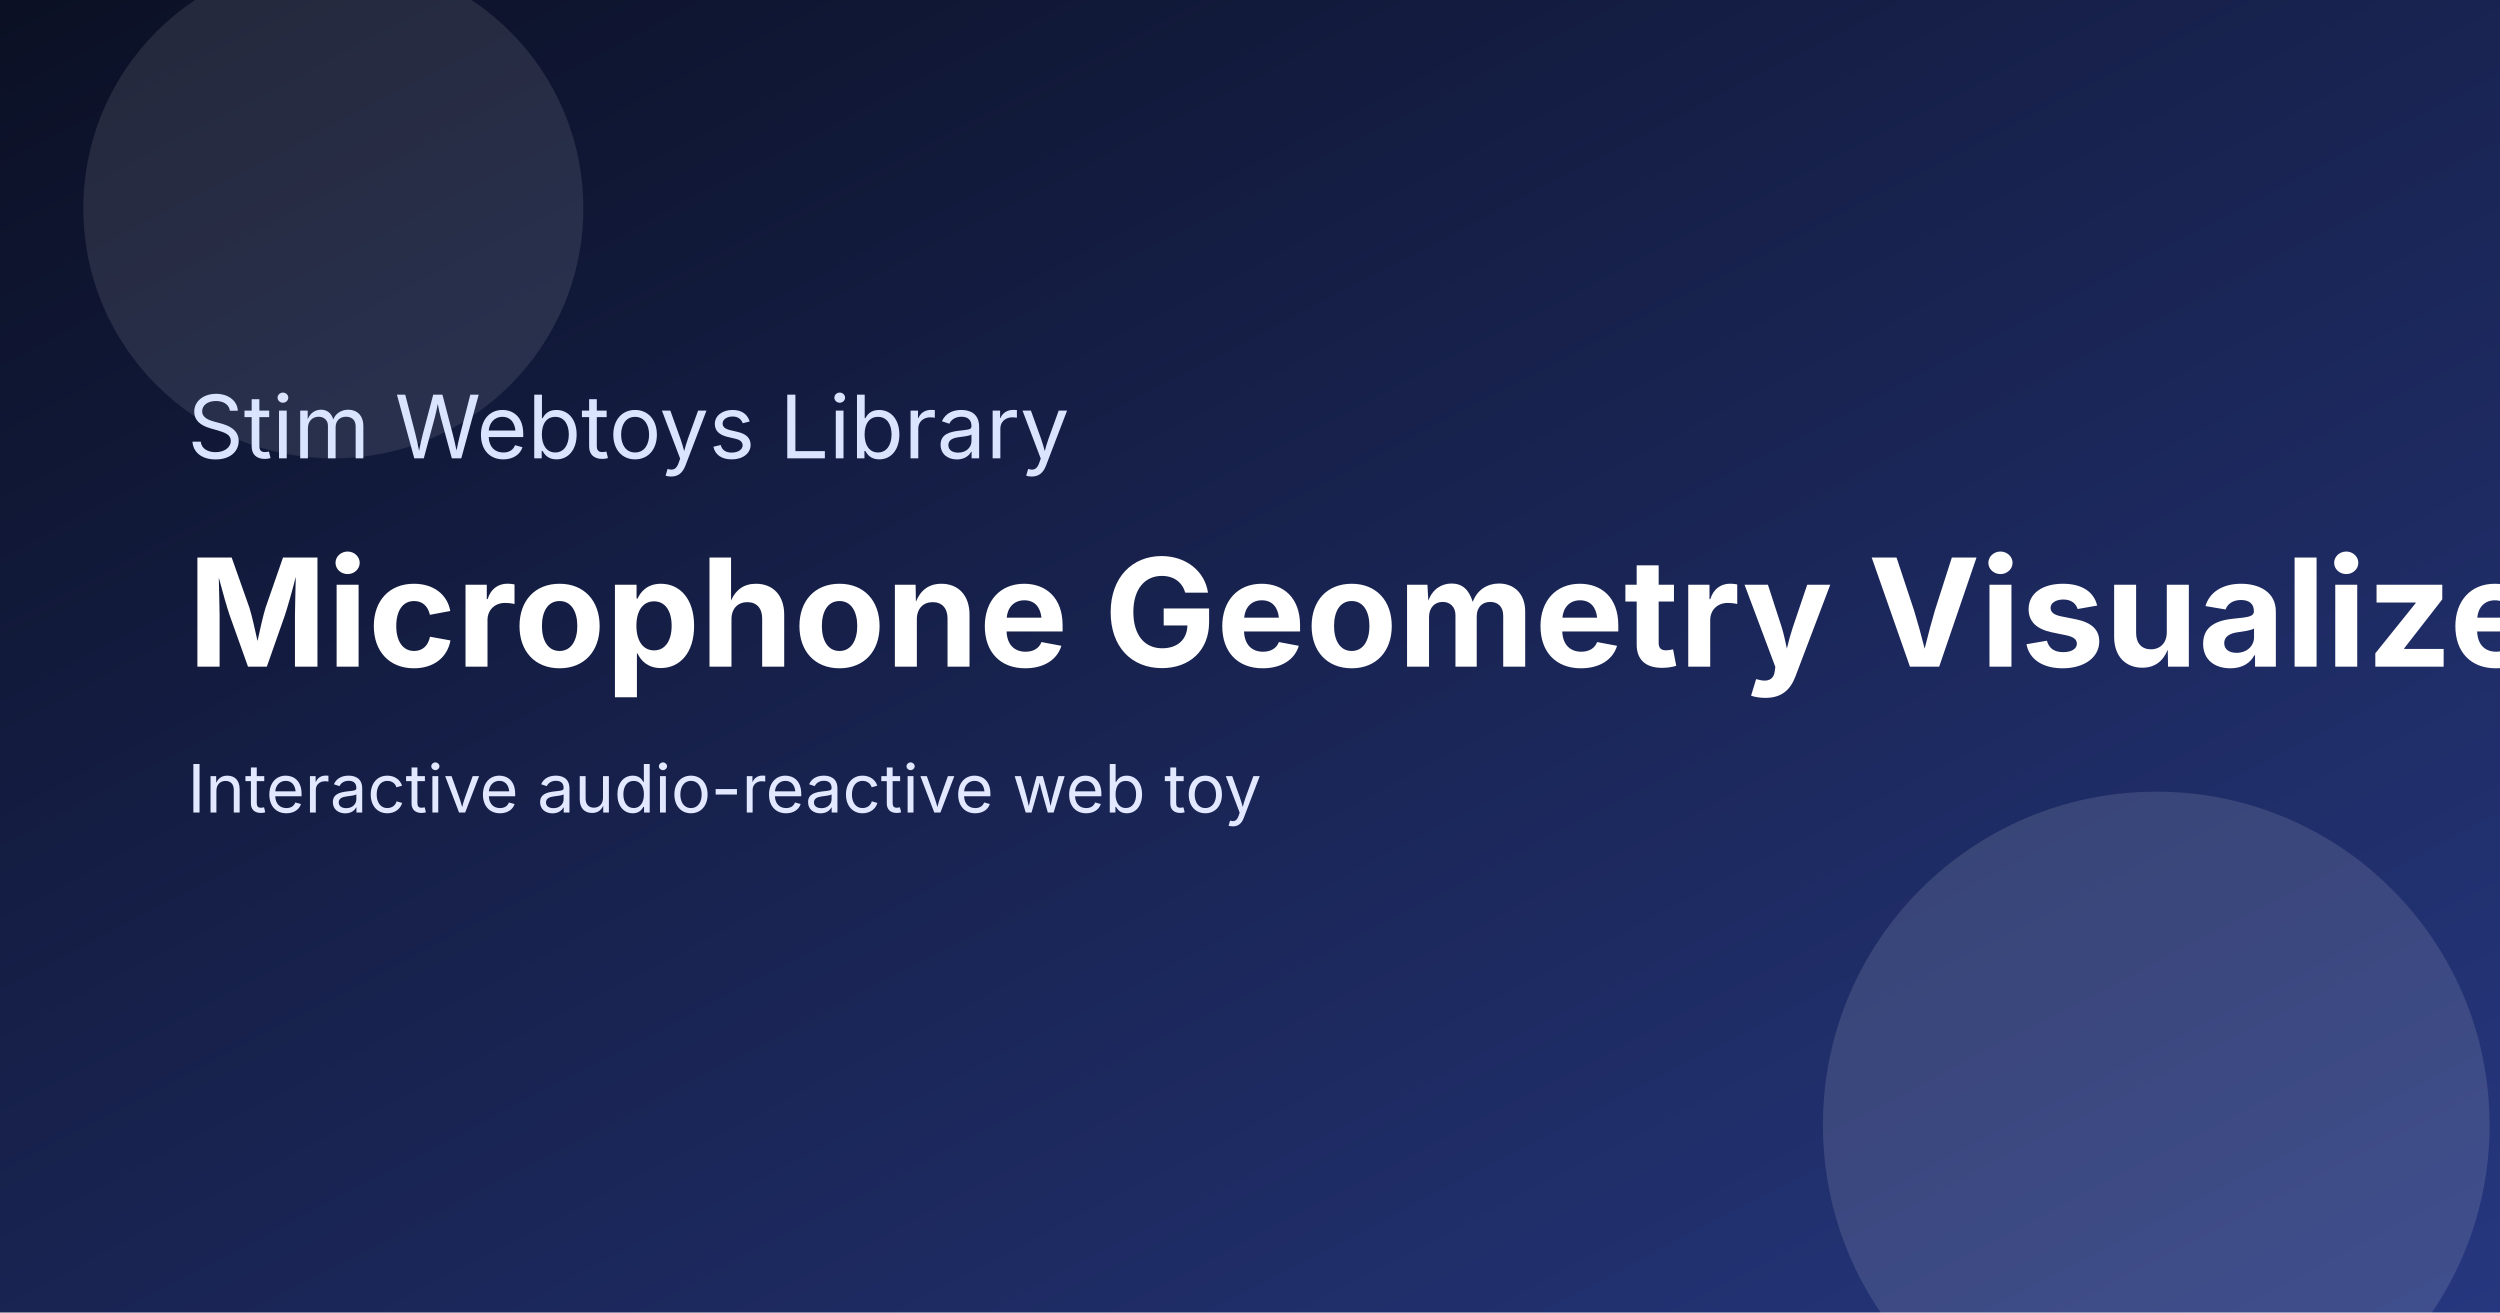
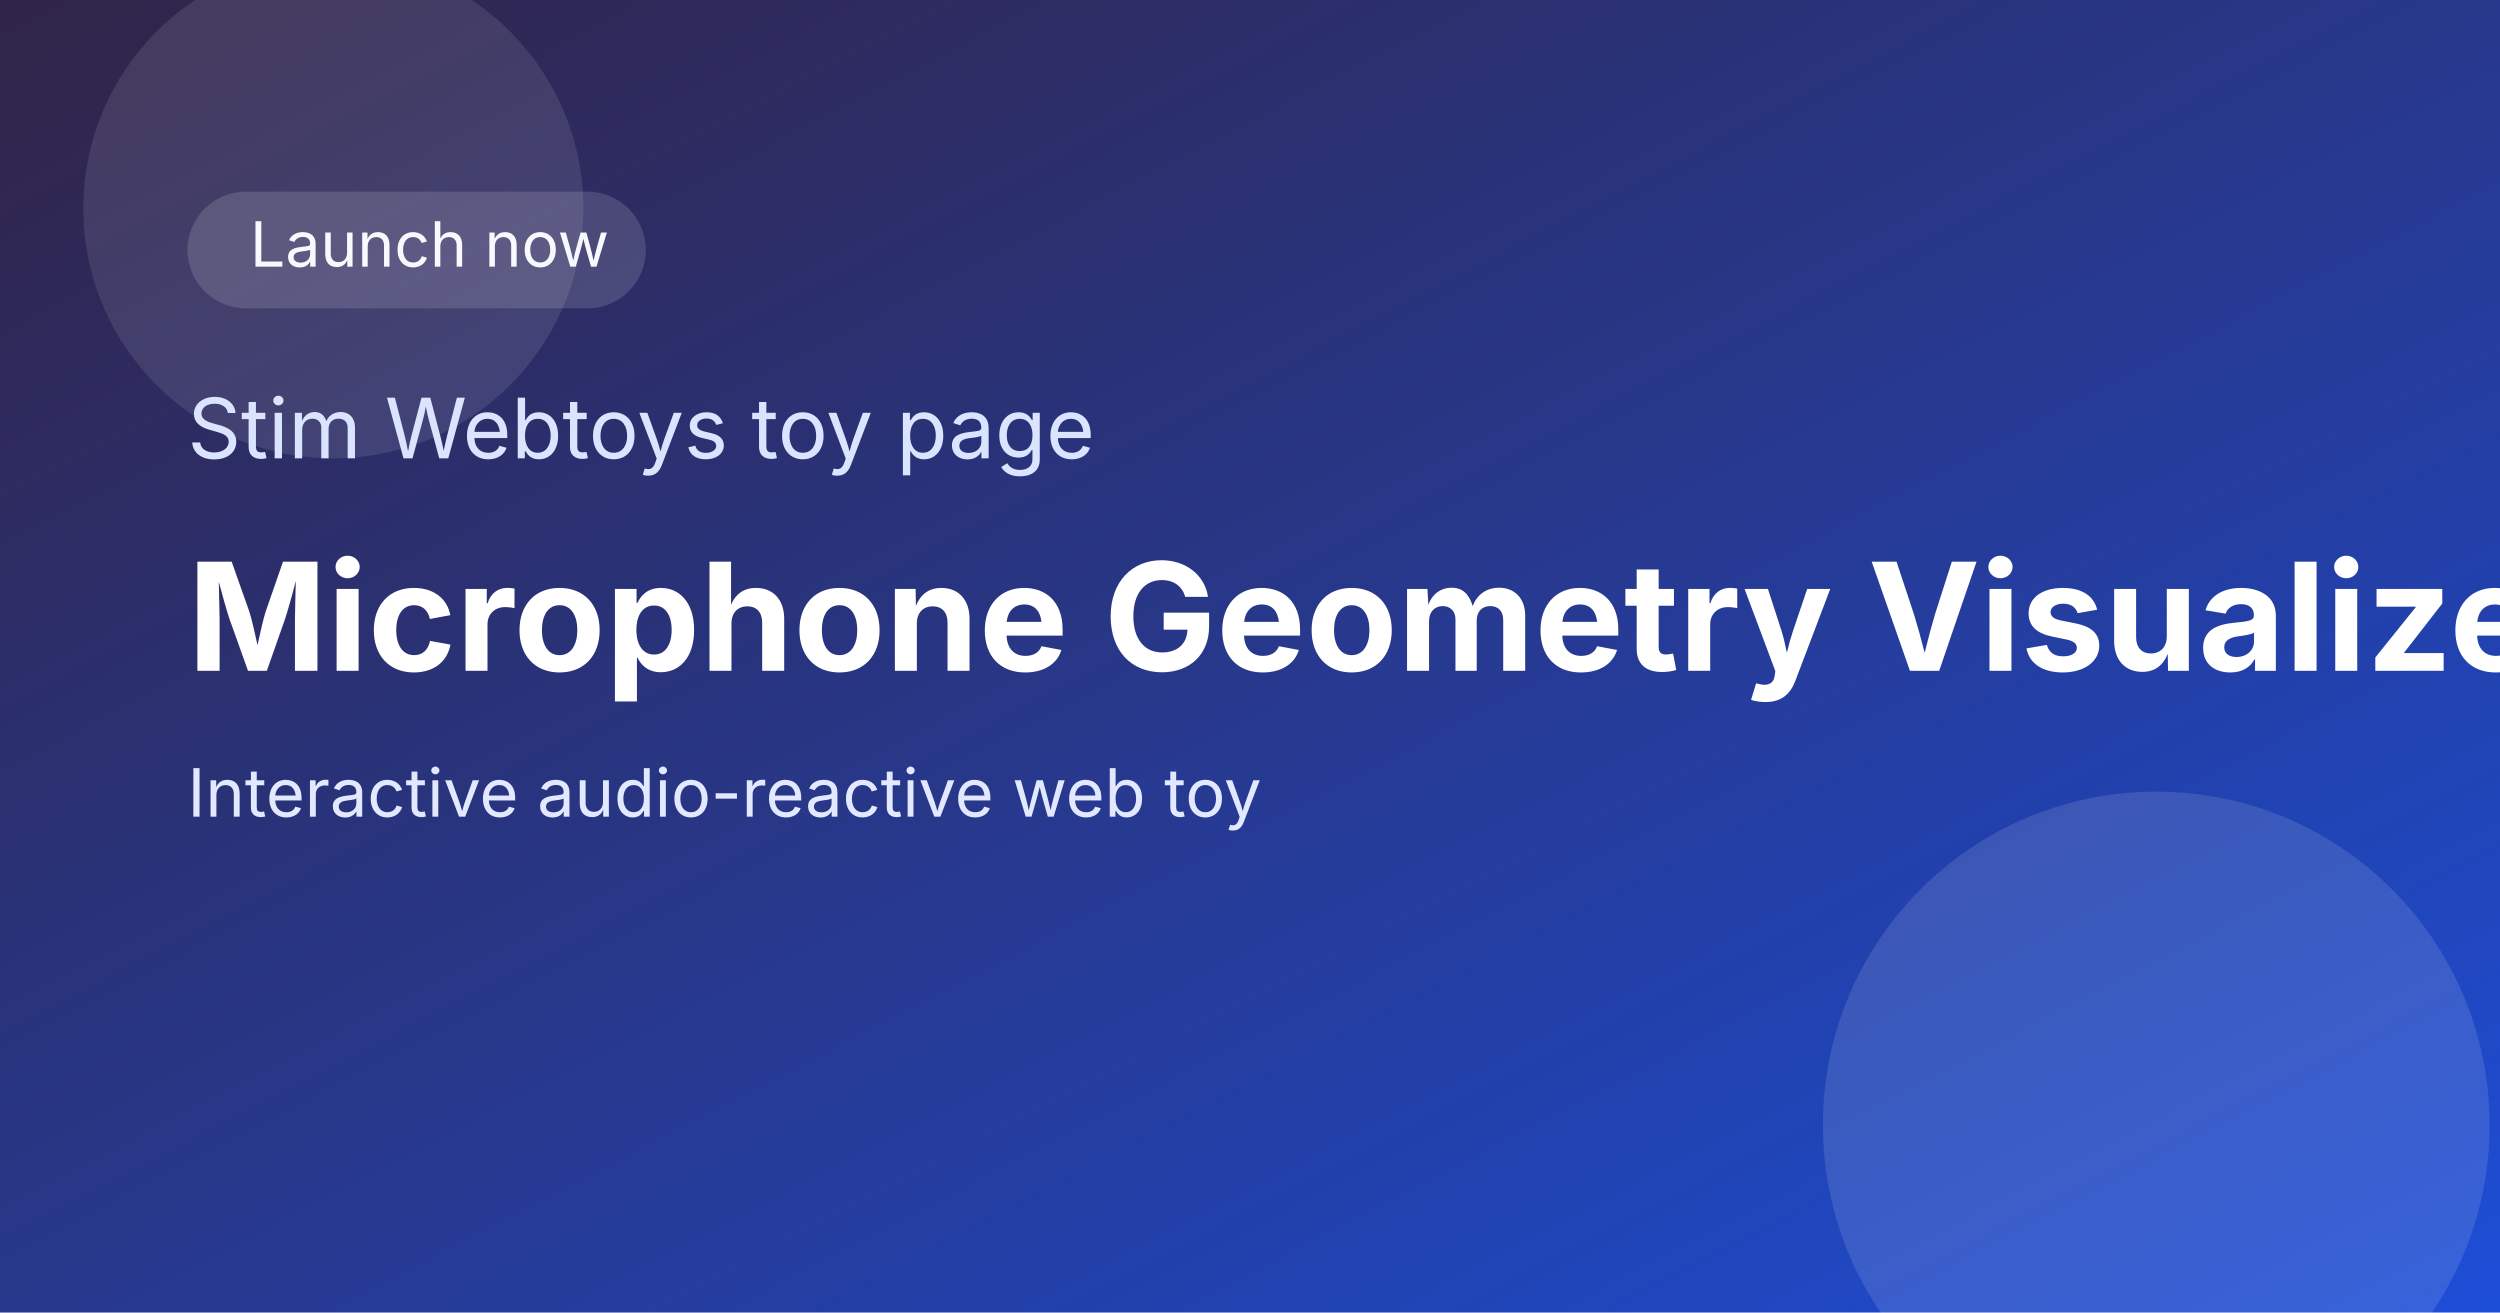
<svg xmlns="http://www.w3.org/2000/svg" width="1200" height="630" viewBox="0 0 1200 630" role="img" aria-label="Microphone Geometry Visualizer">
  <defs>
    <linearGradient id="bg" x1="0" y1="0" x2="1" y2="1">
-       <stop offset="0%" stop-color="#0b1024" />
-       <stop offset="100%" stop-color="#26377f" />
+       <stop offset="0%" stop-color="#1a0c33" />
+       <stop offset="100%" stop-color="#1d4ed8" />
+     </linearGradient>
+     <linearGradient id="shine" x1="0" y1="0" x2="1" y2="1">
+       <stop offset="0%" stop-color="rgba(255,255,255,0.25)" />
+       <stop offset="100%" stop-color="rgba(255,255,255,0)" />
    </linearGradient>
  </defs>
  <rect width="1200" height="630" fill="url(#bg)" />
+   <rect x="0" y="0" width="1200" height="630" fill="url(#shine)" opacity="0.4" />
  <circle cx="1035" cy="540" r="160" fill="rgba(255,255,255,0.12)" />
  <circle cx="160" cy="100" r="120" fill="rgba(255,255,255,0.1)" />
-   <text x="90" y="220" font-size="42" fill="#dbe4ff" font-family="Inter, Arial, sans-serif">Stim Webtoys Library</text>
-   <text x="90" y="320" font-size="72" font-weight="700" fill="#ffffff" font-family="Inter, Arial, sans-serif">Microphone Geometry Visualizer</text>
-   <text x="90" y="390" font-size="32" fill="#e2e8ff" font-family="Inter, Arial, sans-serif">Interactive audio-reactive web toy</text>
+   <rect x="90" y="92" width="220" height="56" rx="28" fill="rgba(255,255,255,0.14)" />
+   <text x="120" y="128" font-size="30" fill="#f7f9ff" font-family="Inter, Arial, sans-serif">Launch now</text>
+   <text x="90" y="220" font-size="40" fill="#dbe4ff" font-family="Inter, Arial, sans-serif">Stim Webtoys toy page</text>
+   <text x="90" y="322" font-size="72" font-weight="700" fill="#ffffff" font-family="Inter, Arial, sans-serif">Microphone Geometry Visualizer</text>
+   <text x="90" y="392" font-size="32" fill="#e2e8ff" font-family="Inter, Arial, sans-serif">Interactive audio-reactive web toy</text>
</svg>
